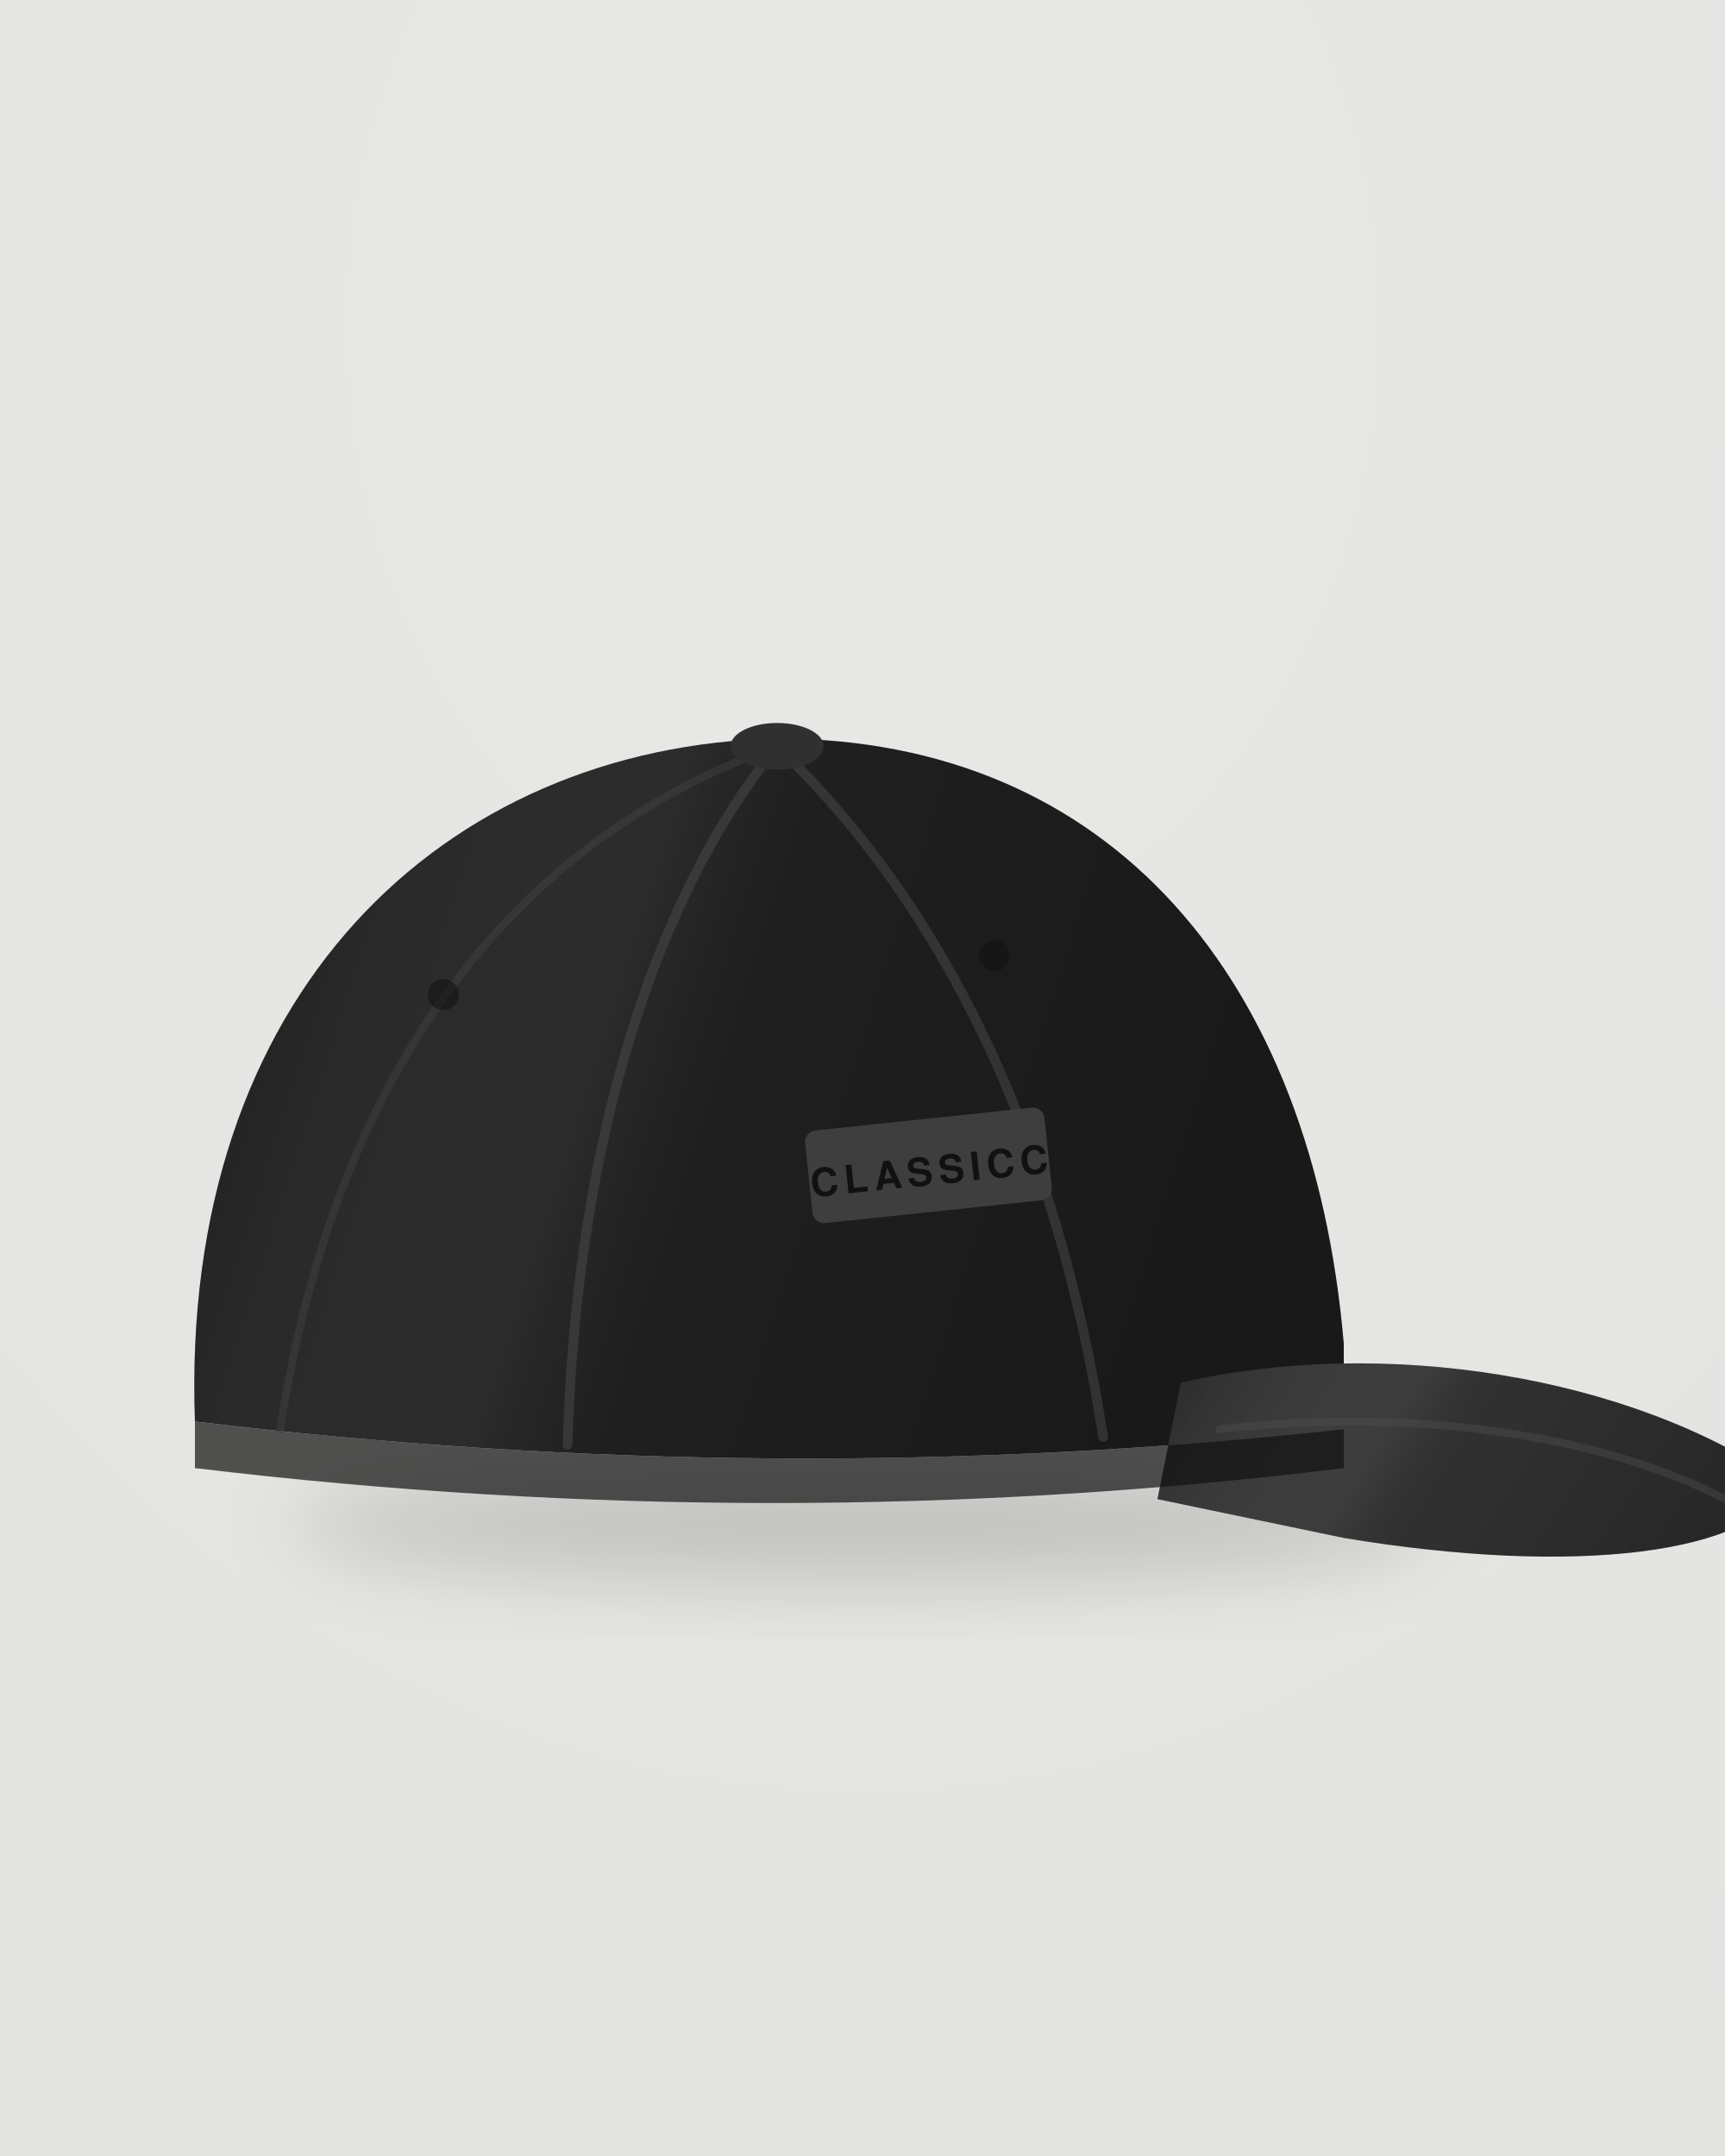
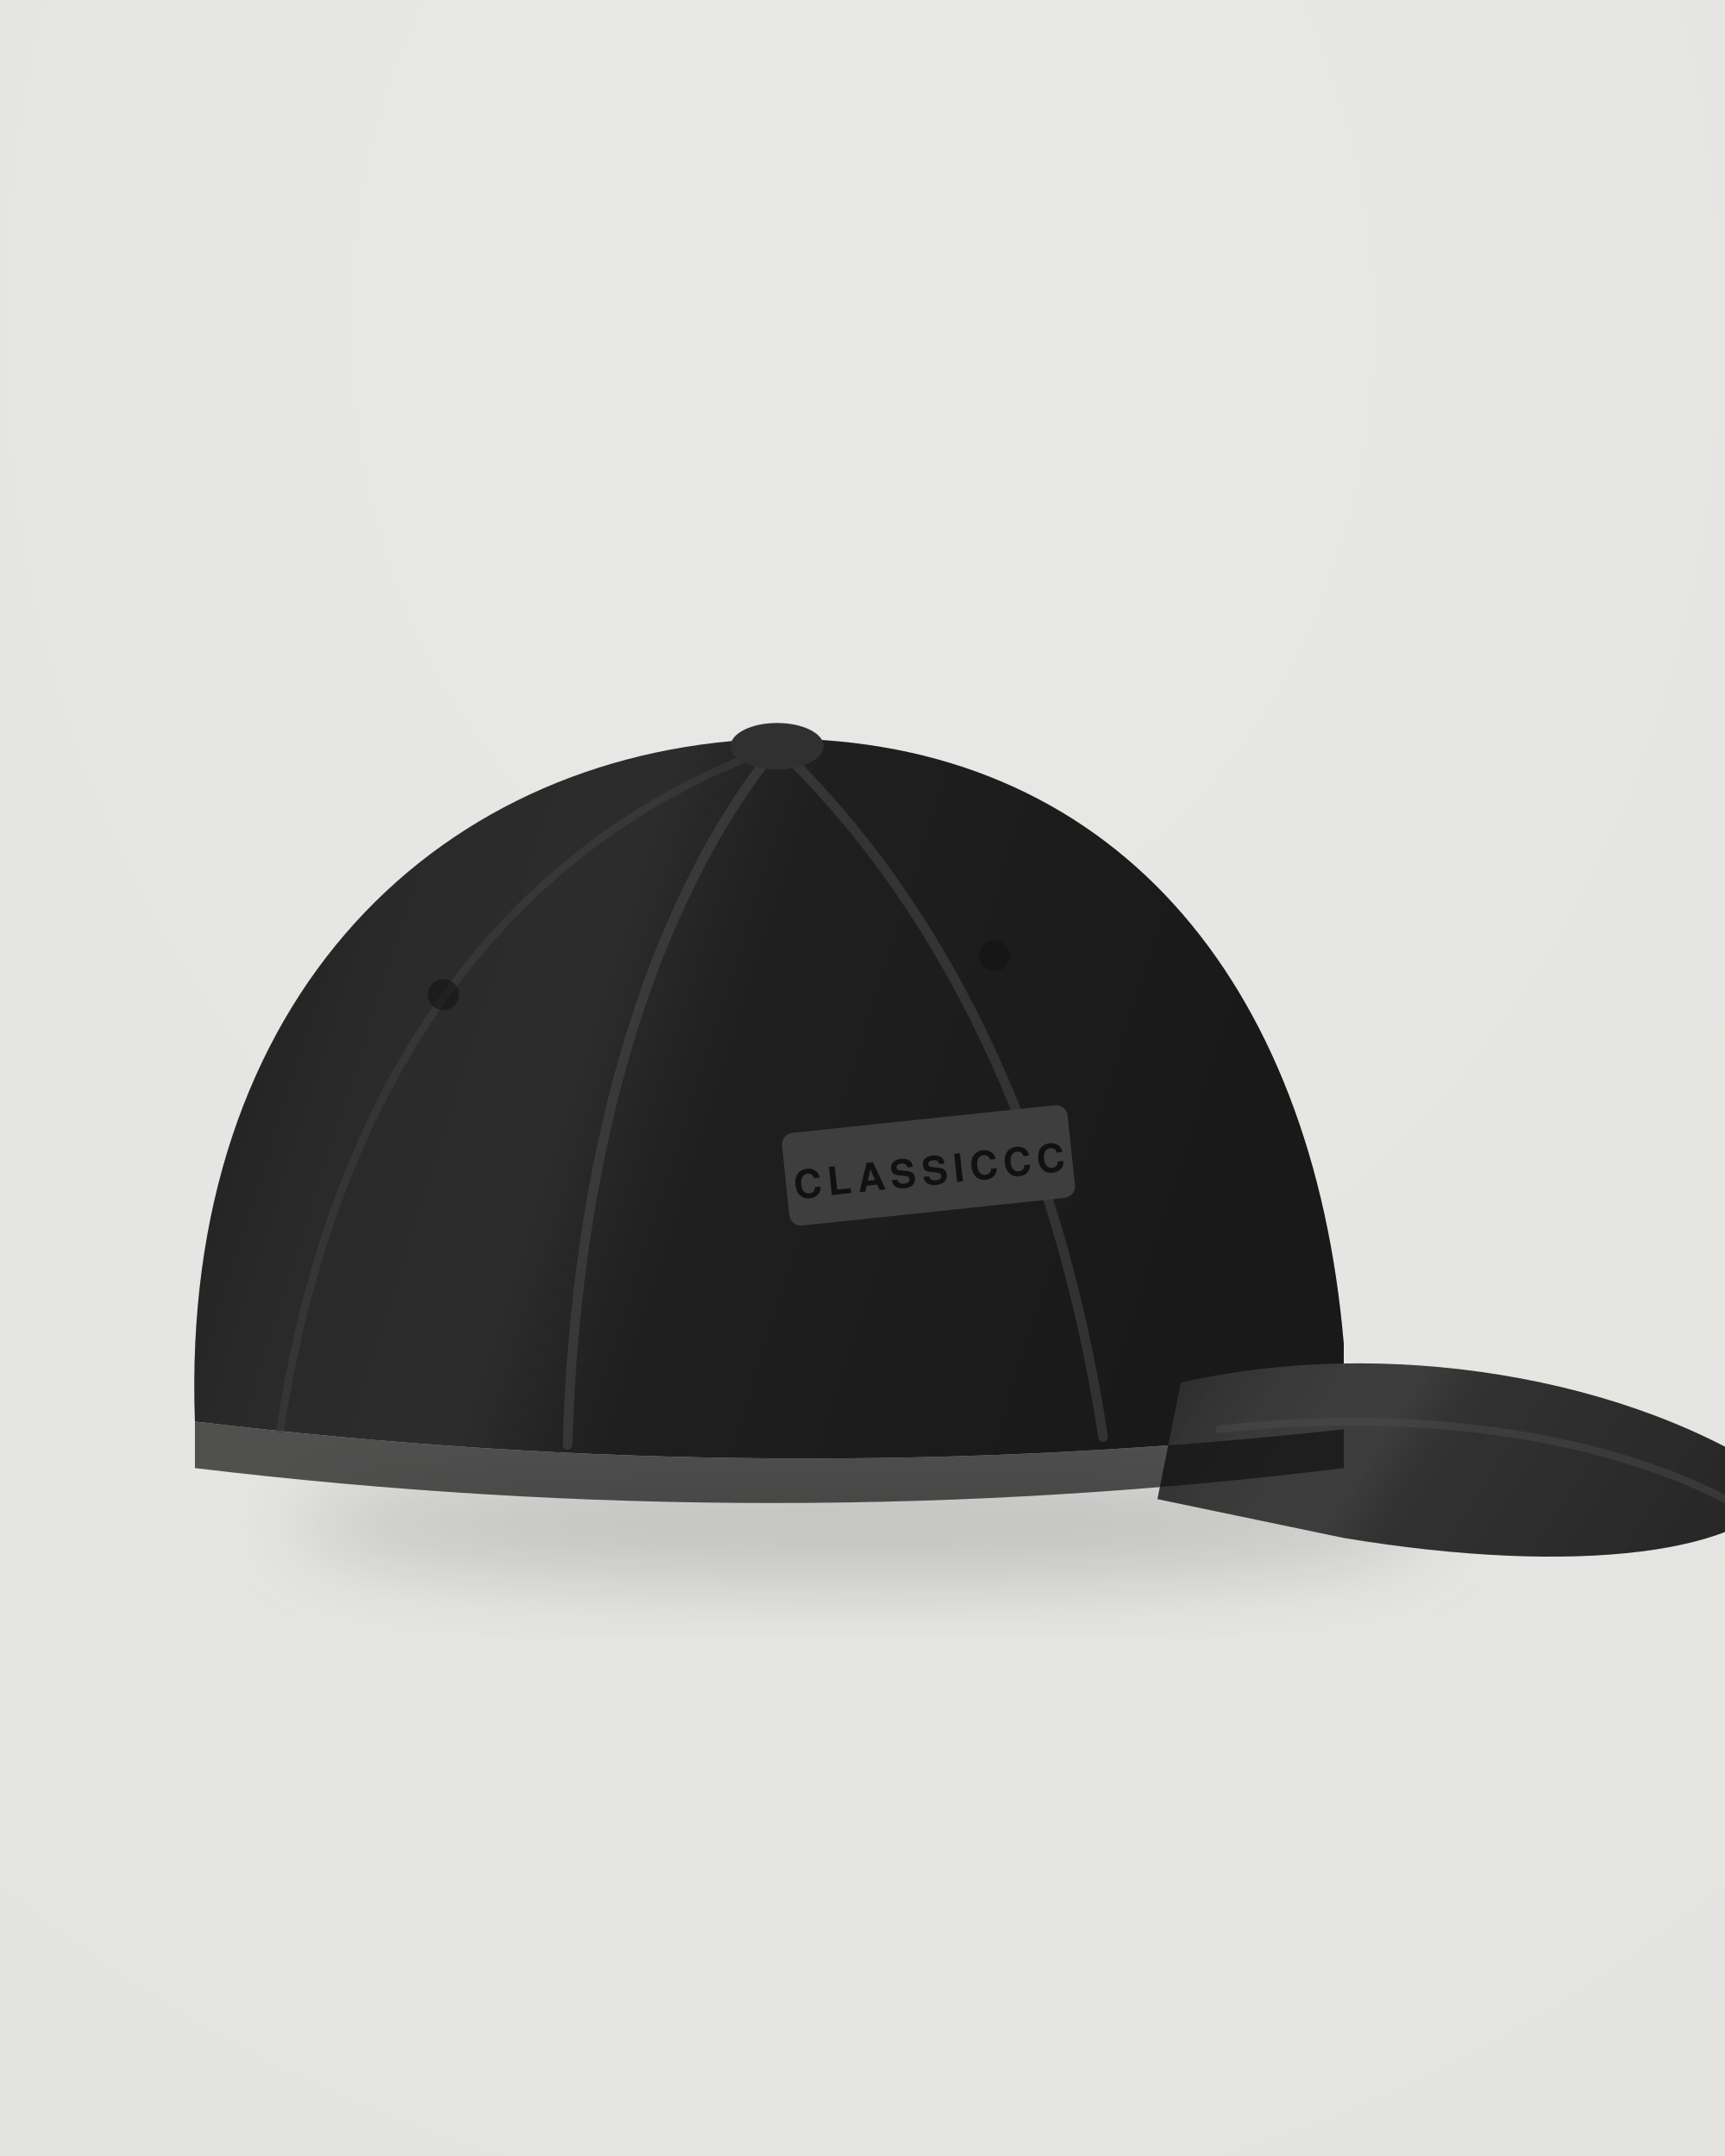
<svg xmlns="http://www.w3.org/2000/svg" viewBox="0 0 600 750" preserveAspectRatio="xMidYMid slice">
  <defs>
    <radialGradient id="bg" cx="50%" cy="38%" r="80%">
      <stop offset="0" stop-color="#e8e9e6" />
      <stop offset="1" stop-color="#DCDDD8" />
    </radialGradient>
    <linearGradient id="sh" x1="0" x2="1" y1="0" y2="0.2">
      <stop offset="0" stop-color="#000" stop-opacity=".16" />
      <stop offset=".42" stop-color="#fff" stop-opacity=".06" />
      <stop offset=".6" stop-color="#000" stop-opacity="0" />
      <stop offset="1" stop-color="#000" stop-opacity=".18" />
    </linearGradient>
    <filter id="blur" x="-50%" y="-50%" width="200%" height="200%">
      <feGaussianBlur stdDeviation="14" />
    </filter>
  </defs>
  <rect x="-600" y="-750" width="1800" height="2250" fill="url(#bg)" />
  <ellipse cx="300" cy="530" rx="200" ry="20" fill="#000" opacity=".16" filter="url(#blur)" />
  <g>
    <g transform="translate(300 400) scale(1.35) translate(-322 -380)">
      <path d="M150 450 C146 340 214 276 300 274 C386 274 438 336 446 430 L446 452 Q300 468 150 450 Z" fill="#1E1E1E" />
      <path d="M150 450 C146 340 214 276 300 274 C386 274 438 336 446 430 L446 452 Q300 468 150 450 Z" fill="url(#sh)" />
      <path d="M300 276 C266 318 248 384 246 456" fill="none" stroke="#505050" stroke-width="2.5" stroke-linecap="round" stroke-linejoin="round" opacity="0.45" />
      <path d="M300 276 C342 316 372 376 384 454" fill="none" stroke="#505050" stroke-width="2.5" stroke-linecap="round" stroke-linejoin="round" opacity="0.45" />
      <path d="M300 276 C232 300 186 360 172 452" fill="none" stroke="#505050" stroke-width="2" stroke-linecap="round" stroke-linejoin="round" opacity="0.3" />
      <ellipse cx="300" cy="276" rx="12" ry="6" fill="#303030" />
      <circle cx="214" cy="340" r="4" fill="#111111" opacity=".55" />
      <circle cx="356" cy="330" r="4" fill="#111111" opacity=".55" />
-       <rect x="308" y="372" width="62" height="24" rx="3" fill="#3e3e3e" transform="rotate(-6 339 384)" />
-       <text x="339" y="389" text-anchor="middle" transform="rotate(-6 339 384)" font-family="Helvetica, Arial, sans-serif" font-size="10" font-weight="700" letter-spacing="1.5" fill="#111111">CLASSICC</text>
+       <rect x="302" y="372" width="74" height="24" rx="3" fill="#3e3e3e" transform="rotate(-6 339 384)" />
+       <text x="339" y="389" text-anchor="middle" transform="rotate(-6 339 384)" font-family="Helvetica, Arial, sans-serif" font-size="10" font-weight="700" letter-spacing="1.5" fill="#111111">CLASSICCC</text>
      <path d="M404 440 C456 428 520 438 560 466 C552 484 506 490 446 480 L398 470 Z" fill="#303030" />
      <path d="M404 440 C456 428 520 438 560 466 C552 484 506 490 446 480 L398 470 Z" fill="url(#sh)" />
      <path d="M414 452 C466 446 516 454 548 472" fill="none" stroke="#505050" stroke-width="2" stroke-linecap="round" stroke-linejoin="round" opacity="0.4" />
      <path d="M150 450 Q300 468 446 452 L446 462 Q300 480 150 462 Z" fill="#111111" opacity=".7" />
    </g>
  </g>
</svg>
